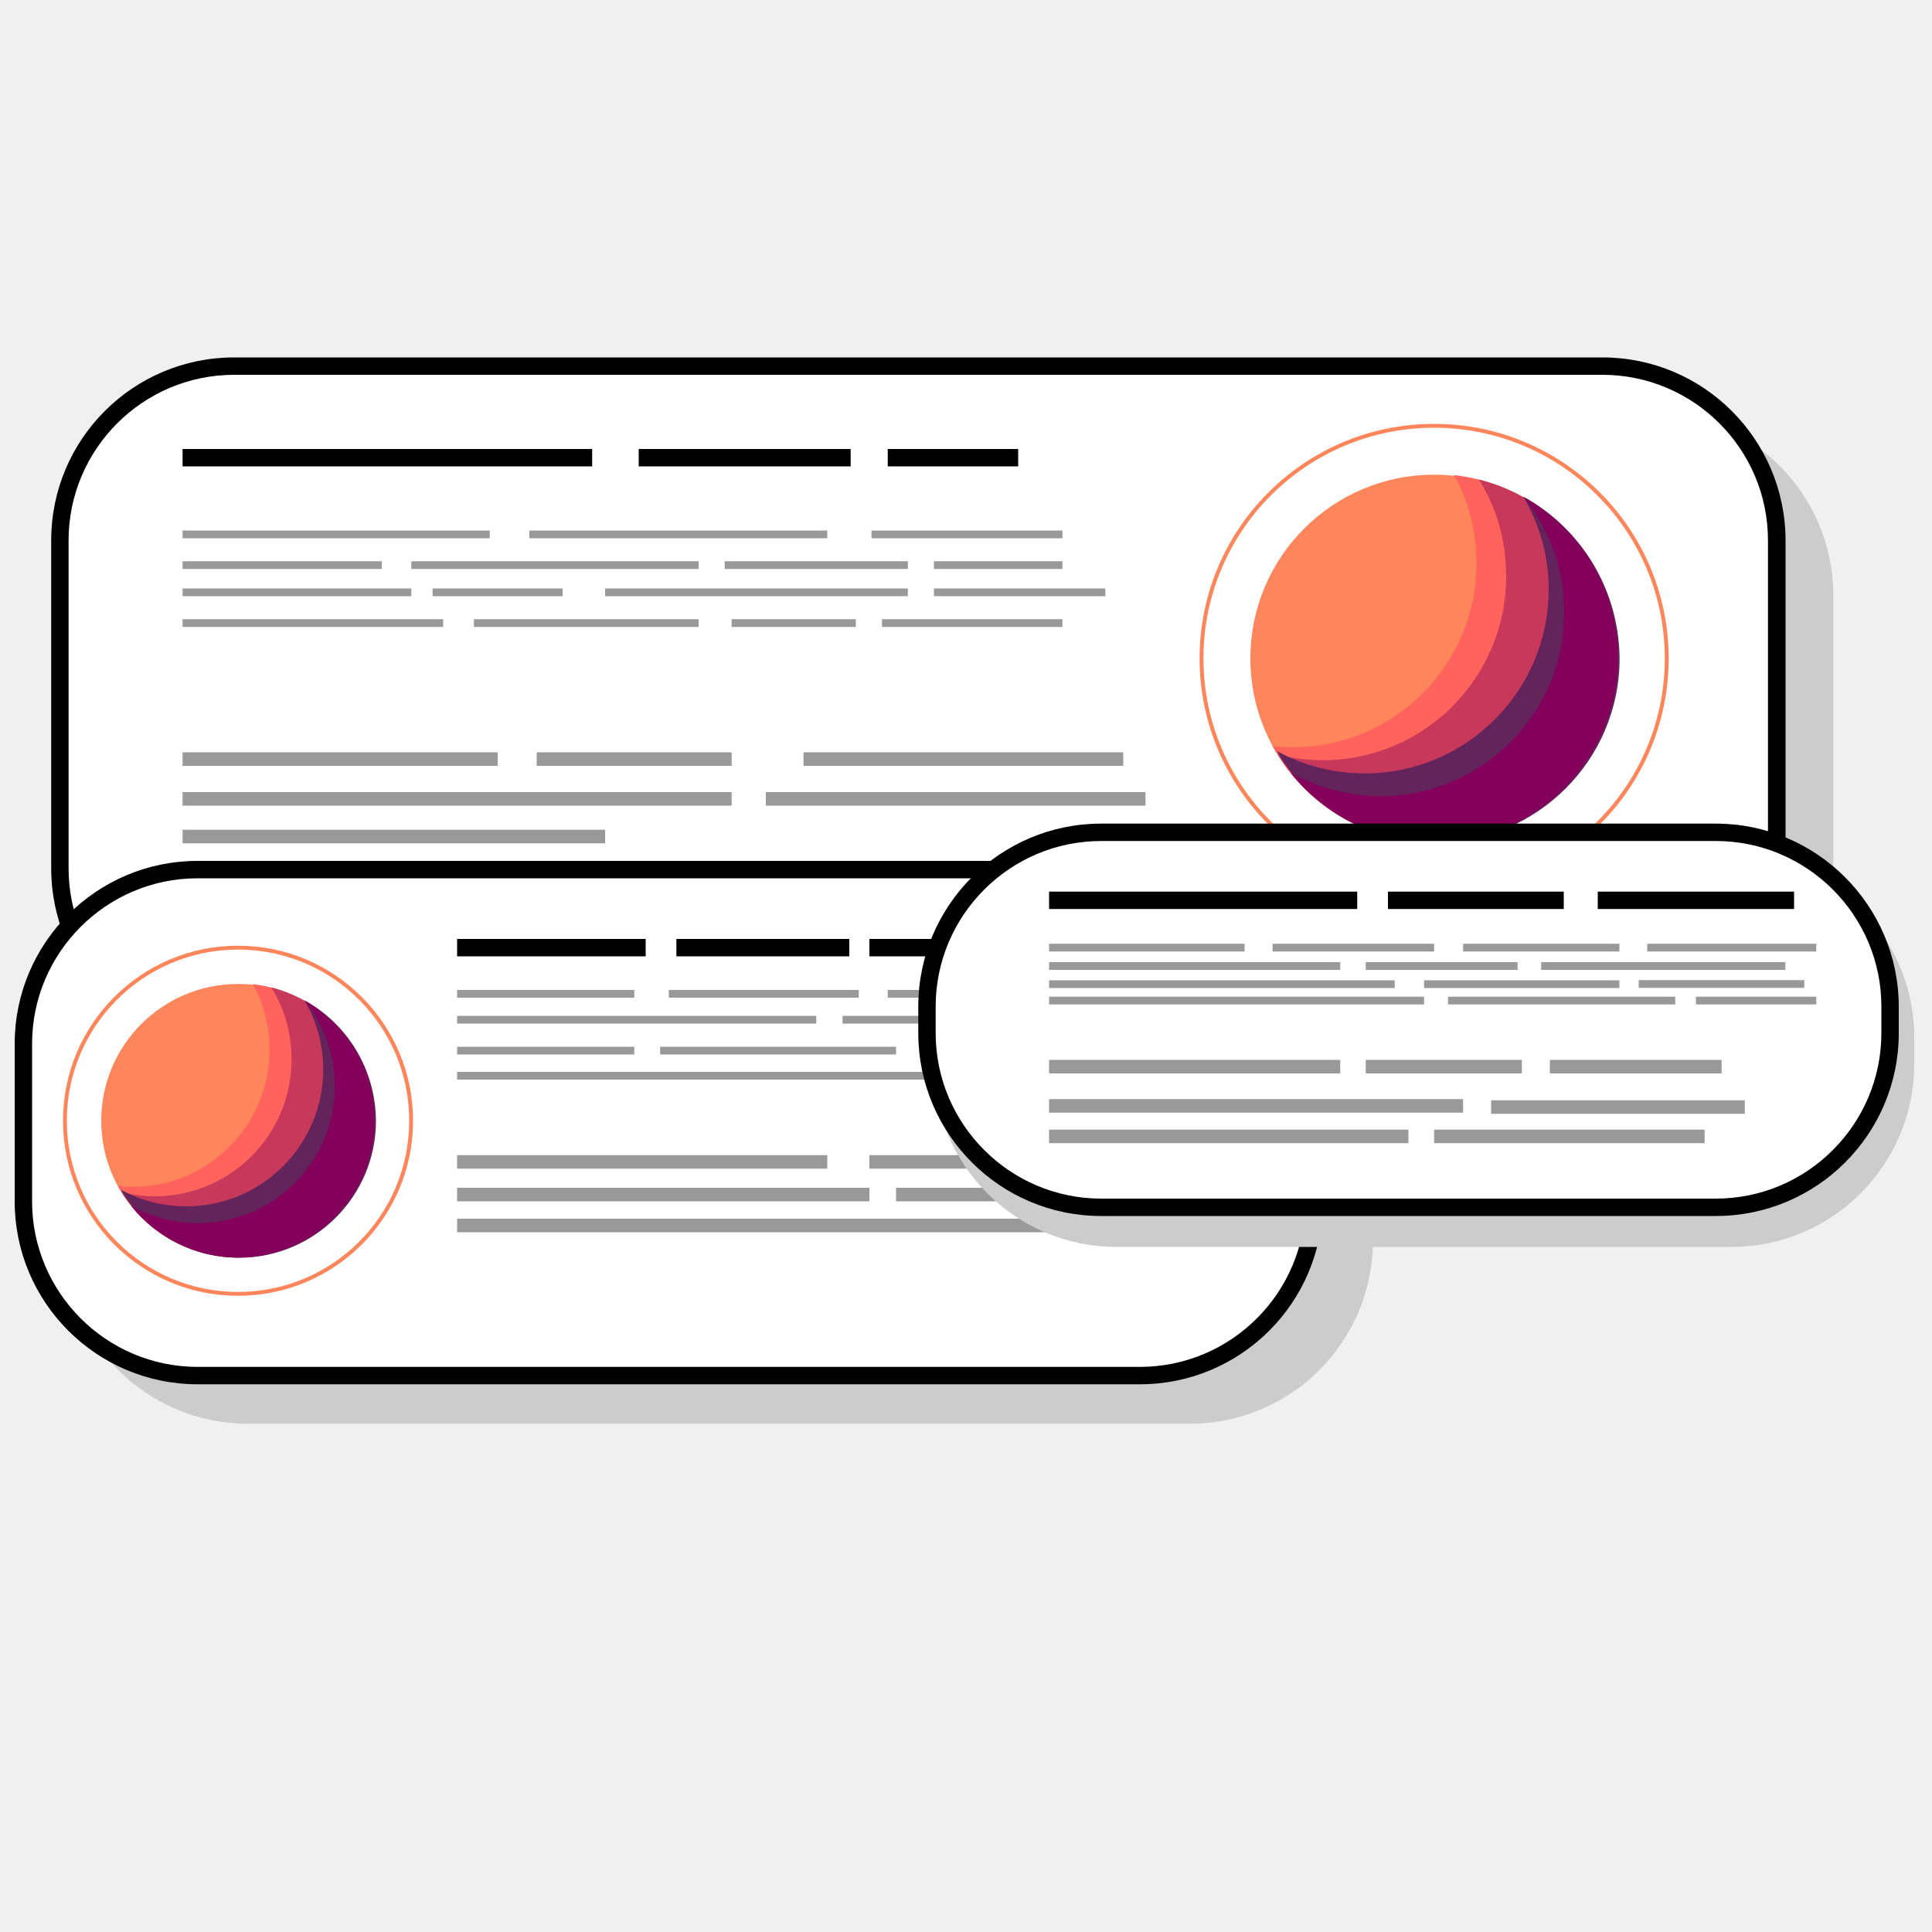
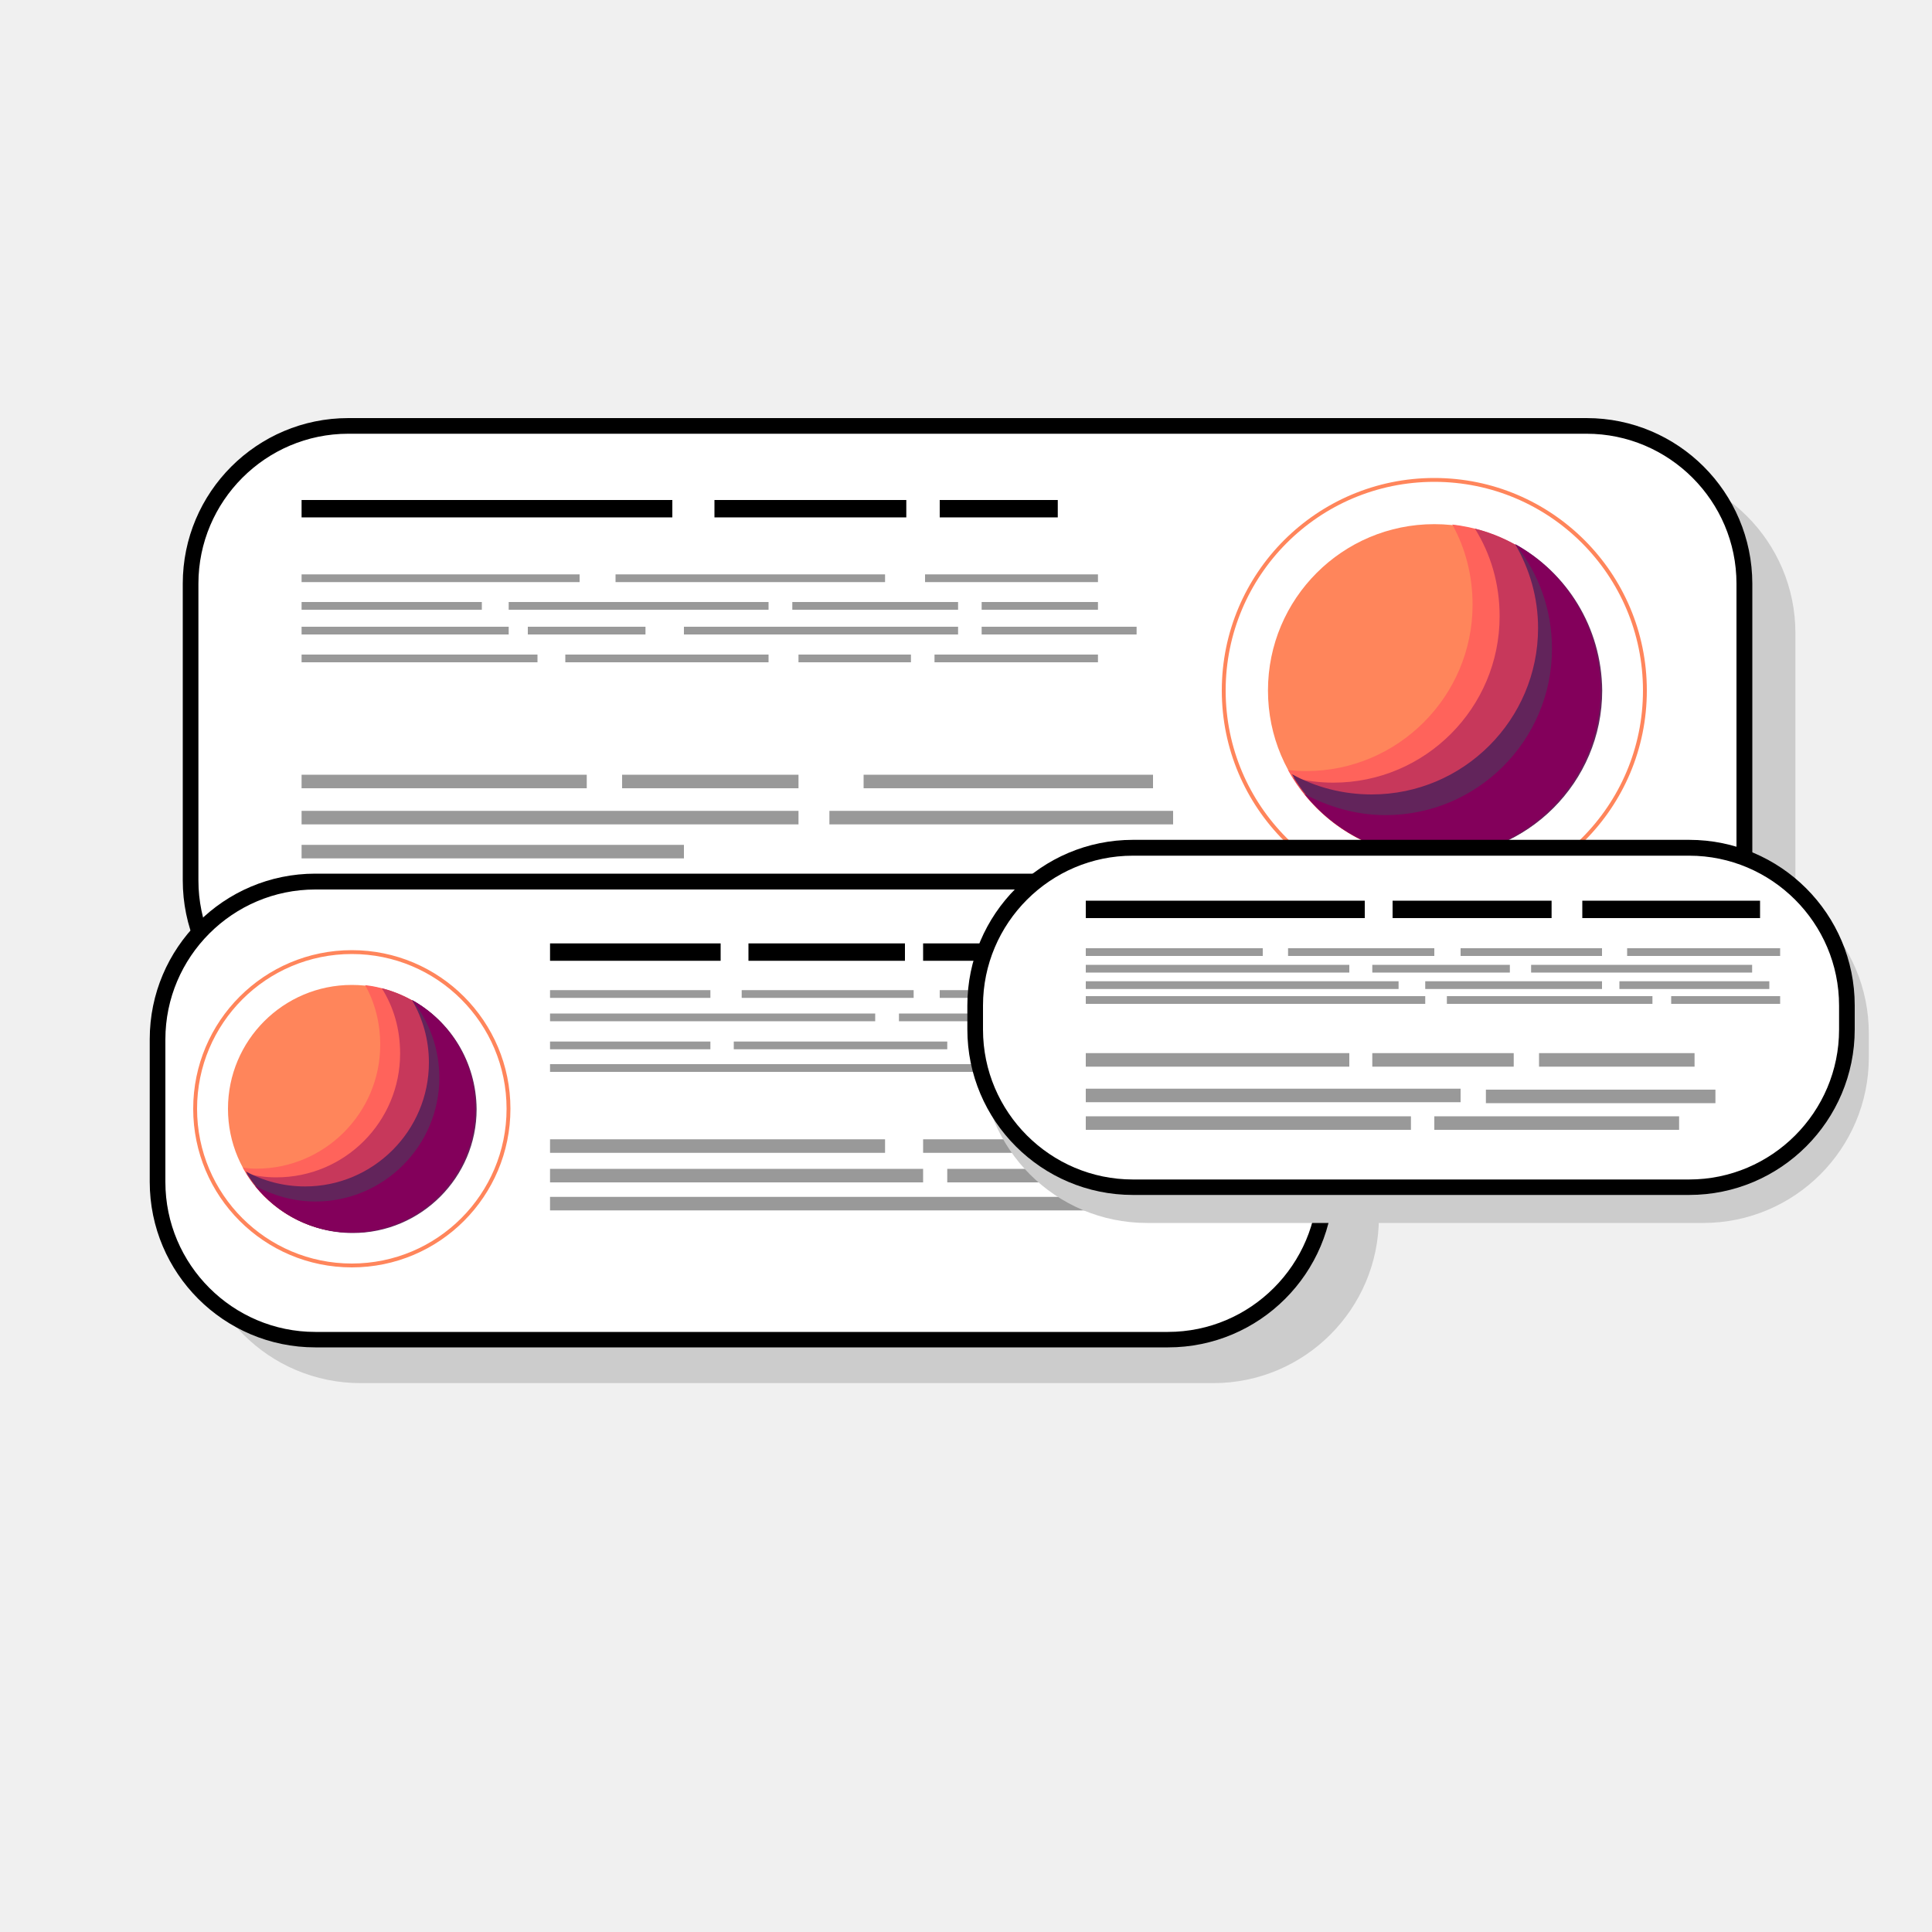
<svg xmlns="http://www.w3.org/2000/svg" version="1.1" id="Layer_1" x="0px" y="0px" viewBox="0 0 1000 1000" style="enable-background:new 0 0 1000 1000;" xml:space="preserve">
  <style type="text/css">
- 	.st0{fill:#FFFFFF;stroke:#999999;stroke-width:7;stroke-miterlimit:10;}
+ 	.st0{fill:none;stroke:#999999;stroke-width:7;stroke-miterlimit:10;}
	.st1{fill:#CCCCCC;}
	.st2{fill:#FFFFFF;}
	.st3{fill:#FF855B;}
	.st4{fill:#FF635B;}
	.st5{fill:#C7385B;}
	.st6{fill:#62245B;}
	.st7{fill:#83005B;}
	.st8{fill:none;stroke:#FF855B;stroke-width:2;stroke-miterlimit:10;}
- 	.st9{fill:#FFFFFF;stroke:#000000;stroke-width:9;stroke-miterlimit:10;}
- 	.st10{fill:#FFFFFF;stroke:#999999;stroke-width:4;stroke-miterlimit:10;}
+ 	.st9{fill:none;stroke:#000000;stroke-width:9;stroke-miterlimit:10;}
+ 	.st10{fill:none;stroke:#999999;stroke-width:4;stroke-miterlimit:10;}
</style>
-   <line class="st0" x1="330.6" y1="433" x2="558.4" y2="433" />
+   <line class="st0" x1="369.8" y1="440.8" x2="575.9" y2="440.8" />
  <g>
    <g>
-       <path class="st1" d="M145.9,567.9c-49.7,0-90.2-40.4-90.2-90.2V308c0-49.7,40.4-90.2,90.2-90.2h708.3c49.7,0,90.2,40.4,90.2,90.2    v169.7c0,49.7-40.4,90.2-90.2,90.2H145.9z" />
-       <path class="st1" d="M854.1,222.4c47.2,0,85.7,38.4,85.7,85.7v169.7c0,47.2-38.4,85.7-85.7,85.7H145.9    c-47.2,0-85.7-38.4-85.7-85.7V308c0-47.2,38.4-85.7,85.7-85.7H854.1 M854.1,213.4H145.9c-52.3,0-94.7,42.4-94.7,94.7v169.7    c0,52.3,42.4,94.7,94.7,94.7h708.3c52.3,0,94.7-42.4,94.7-94.7V308C948.8,255.7,906.4,213.4,854.1,213.4L854.1,213.4z" />
+       <path class="st1" d="M202.6,562.9c-45,0-81.6-36.6-81.6-81.6V327.7c0-45,36.6-81.6,81.6-81.6h641c45,0,81.6,36.6,81.6,81.6v153.6    c0,45-36.6,81.6-81.6,81.6H202.6z" />
+       <path class="st1" d="M843.6,250.2c42.7,0,77.6,34.8,77.6,77.6v153.6c0,42.7-34.8,77.6-77.6,77.6H202.6    c-42.7,0-77.6-34.8-77.6-77.6V327.7c0-42.7,34.8-77.6,77.6-77.6L843.6,250.2 M843.6,242.1H202.6c-47.3,0-85.7,38.4-85.7,85.7    v153.6c0,47.3,38.4,85.7,85.7,85.7h641c47.3,0,85.7-38.4,85.7-85.7V327.7C929.3,280.3,890.9,242.1,843.6,242.1L843.6,242.1z" />
    </g>
    <g>
      <g>
-         <path class="st2" d="M121.2,539.6c-49.7,0-90.2-40.4-90.2-90.2V279.7c0-49.7,40.4-90.2,90.2-90.2h708.3     c49.7,0,90.2,40.4,90.2,90.2v169.7c0,49.7-40.4,90.2-90.2,90.2H121.2z" />
-         <path d="M829.4,194c47.2,0,85.7,38.4,85.7,85.7v169.7c0,47.2-38.4,85.7-85.7,85.7H121.2c-47.2,0-85.7-38.4-85.7-85.7V279.7     c0-47.2,38.4-85.7,85.7-85.7H829.4 M829.4,185H121.2c-52.3,0-94.7,42.4-94.7,94.7v169.7c0,52.3,42.4,94.7,94.7,94.7h708.3     c52.3,0,94.7-42.4,94.7-94.7V279.7C924.1,227.4,881.7,185,829.4,185L829.4,185z" />
+         <path class="st2" d="M180.3,537.3c-45,0-81.6-36.6-81.6-81.6V302.1c0-45,36.6-81.6,81.6-81.6h641c45,0,81.6,36.6,81.6,81.6v153.6     c0,45-36.6,81.6-81.6,81.6L180.3,537.3L180.3,537.3z" />
+         <path d="M821.2,224.5c42.7,0,77.6,34.8,77.6,77.6v153.6c0,42.7-34.8,77.6-77.6,77.6H180.3c-42.7,0-77.6-34.8-77.6-77.6V302.1     c0-42.7,34.8-77.6,77.6-77.6L821.2,224.5 M821.2,216.4H180.3c-47.3,0-85.7,38.4-85.7,85.7v153.6c0,47.3,38.4,85.7,85.7,85.7h641     c47.3,0,85.7-38.4,85.7-85.7V302.1C906.9,254.7,868.5,216.4,821.2,216.4L821.2,216.4z" />
      </g>
    </g>
    <g>
-       <circle class="st3" cx="742.3" cy="340.8" r="95.1" />
-       <path class="st4" d="M752.6,245.9c7.5,13.5,11.6,29.2,11.6,45.8c0,52.4-42.7,95.1-95.1,95.1c-3.5,0-6.8-0.2-10.4-0.6    c16.2,29.4,47.5,49.3,83.5,49.3c52.4,0,95.1-42.7,95.1-95.1C837.6,291.5,800.3,251.3,752.6,245.9z" />
-       <path class="st5" d="M765.5,248.2c9.1,14.5,14.1,31.5,14.1,50.2c0,52.4-42.5,95.1-95.1,95.1c-7.9,0-15.5-1-23-2.9    c16.8,27.2,46.6,45.4,81.2,45.4c52.4,0,95.1-42.7,95.1-95.1C837.6,296,806.7,258.5,765.5,248.2z" />
-       <path class="st6" d="M788.5,257.1c8.3,14.1,13.1,30.5,13.1,48.1c0,52.4-42.7,95.1-95.1,95.1c-16.4,0-32.1-4.1-45.6-11.6    c16.4,28.4,47.3,47.3,82.3,47.3c52.4,0,95.1-42.7,95.1-95.1C838,304.5,817.9,273.2,788.5,257.1z" />
-       <path class="st7" d="M788.7,257.3c13.1,16.4,20.9,37.1,20.9,59.7c0,52.4-42.7,95.1-95.1,95.1c-16.8,0-32.5-4.6-46.4-12    c17.4,21.8,44.4,35.9,74.2,35.9c52.4,0,95.1-42.7,95.1-95.1C837.6,304.7,817.7,273.4,788.7,257.3z" />
+       <circle class="st3" cx="742.4" cy="357.4" r="86.1" />
+       <path class="st4" d="M751.7,271.5c6.8,12.2,10.5,26.4,10.5,41.5c0,47.4-38.6,86.1-86.1,86.1c-3.2,0-6.2-0.2-9.4-0.5    c14.7,26.6,43,44.6,75.6,44.6c47.4,0,86.1-38.6,86.1-86.1C828.6,312.7,794.9,276.4,751.7,271.5z" />
+       <path class="st5" d="M763.4,273.6c8.2,13.1,12.8,28.5,12.8,45.4c0,47.4-38.5,86.1-86.1,86.1c-7.1,0-14-0.9-20.8-2.6    c15.2,24.6,42.2,41.1,73.5,41.1c47.4,0,86.1-38.6,86.1-86.1C828.6,316.8,800.7,282.9,763.4,273.6z" />
+       <path class="st6" d="M784.2,281.6c7.5,12.8,11.9,27.6,11.9,43.5c0,47.4-38.6,86.1-86.1,86.1c-14.8,0-29.1-3.7-41.3-10.5    c14.8,25.7,42.8,42.8,74.5,42.8c47.4,0,86.1-38.6,86.1-86.1C829,324.5,810.8,296.2,784.2,281.6z" />
+       <path class="st7" d="M784.4,281.8c11.9,14.8,18.9,33.6,18.9,54c0,47.4-38.6,86.1-86.1,86.1c-15.2,0-29.4-4.2-42-10.9    c15.7,19.7,40.2,32.5,67.2,32.5c47.4,0,86.1-38.6,86.1-86.1C828.6,324.7,810.6,296.4,784.4,281.8z" />
    </g>
-     <circle class="st8" cx="742.3" cy="340.8" r="120.4" />
-     <line class="st9" x1="94.5" y1="236.9" x2="306.5" y2="236.9" />
-     <line class="st10" x1="94.5" y1="276.6" x2="253.5" y2="276.6" />
-     <line class="st10" x1="274" y1="276.6" x2="428.2" y2="276.6" />
-     <line class="st10" x1="451.1" y1="276.6" x2="549.9" y2="276.6" />
-     <line class="st10" x1="94.5" y1="292.5" x2="197.6" y2="292.5" />
-     <line class="st10" x1="212.9" y1="292.5" x2="361.6" y2="292.5" />
-     <line class="st10" x1="375.1" y1="292.5" x2="469.9" y2="292.5" />
-     <line class="st10" x1="483.4" y1="292.5" x2="549.9" y2="292.5" />
-     <line class="st10" x1="94.5" y1="306.6" x2="212.9" y2="306.6" />
-     <line class="st10" x1="223.9" y1="306.6" x2="291.2" y2="306.6" />
-     <line class="st10" x1="313.2" y1="306.6" x2="469.9" y2="306.6" />
-     <line class="st10" x1="483.4" y1="306.6" x2="572.1" y2="306.6" />
-     <line class="st10" x1="94.5" y1="322.5" x2="229.4" y2="322.5" />
-     <line class="st10" x1="245.3" y1="322.5" x2="361.6" y2="322.5" />
-     <line class="st10" x1="378.7" y1="322.5" x2="443" y2="322.5" />
-     <line class="st10" x1="456.5" y1="322.5" x2="549.9" y2="322.5" />
-     <line class="st9" x1="330.6" y1="236.9" x2="440.3" y2="236.9" />
-     <line class="st9" x1="459.5" y1="236.9" x2="527" y2="236.9" />
+     <circle class="st8" cx="742.4" cy="357.4" r="109" />
+     <line class="st9" x1="156.1" y1="263.3" x2="348" y2="263.3" />
+     <line class="st10" x1="156.1" y1="299.3" x2="300" y2="299.3" />
+     <line class="st10" x1="318.6" y1="299.3" x2="458.1" y2="299.3" />
+     <line class="st10" x1="478.8" y1="299.3" x2="568.3" y2="299.3" />
+     <line class="st10" x1="156.1" y1="313.6" x2="249.4" y2="313.6" />
+     <line class="st10" x1="263.3" y1="313.6" x2="397.8" y2="313.6" />
+     <line class="st10" x1="410.1" y1="313.6" x2="495.9" y2="313.6" />
+     <line class="st10" x1="508.1" y1="313.6" x2="568.3" y2="313.6" />
+     <line class="st10" x1="156.1" y1="326.4" x2="263.3" y2="326.4" />
+     <line class="st10" x1="273.2" y1="326.4" x2="334.1" y2="326.4" />
+     <line class="st10" x1="354" y1="326.4" x2="495.9" y2="326.4" />
+     <line class="st10" x1="508.1" y1="326.4" x2="588.3" y2="326.4" />
+     <line class="st10" x1="156.1" y1="340.8" x2="278.2" y2="340.8" />
+     <line class="st10" x1="292.6" y1="340.8" x2="397.8" y2="340.8" />
+     <line class="st10" x1="413.3" y1="340.8" x2="471.5" y2="340.8" />
+     <line class="st10" x1="483.7" y1="340.8" x2="568.3" y2="340.8" />
+     <line class="st9" x1="369.8" y1="263.3" x2="469.1" y2="263.3" />
+     <line class="st9" x1="486.4" y1="263.3" x2="547.5" y2="263.3" />
  </g>
  <g>
-     <path class="st1" d="M128.2,732.4c-49.7,0-90.2-40.4-90.2-90.2v-81.5c0-49.7,40.4-90.2,90.2-90.2h487.7c49.7,0,90.2,40.4,90.2,90.2   v81.5c0,49.7-40.4,90.2-90.2,90.2H128.2z" />
-     <path class="st1" d="M615.9,475c47.2,0,85.7,38.4,85.7,85.7v81.5c0,47.2-38.4,85.7-85.7,85.7H128.2c-47.2,0-85.7-38.4-85.7-85.7   v-81.5c0-47.2,38.4-85.7,85.7-85.7H615.9 M615.9,466H128.2c-52.3,0-94.7,42.4-94.7,94.7v81.5c0,52.3,42.4,94.7,94.7,94.7h487.7   c52.3,0,94.7-42.4,94.7-94.7v-81.5C710.6,508.4,668.2,466,615.9,466L615.9,466z" />
+     <path class="st1" d="M186.6,711.8c-45,0-81.6-36.6-81.6-81.6v-73.8c0-45,36.6-81.6,81.6-81.6H628c45,0,81.6,36.6,81.6,81.6v73.8   c0,45-36.6,81.6-81.6,81.6H186.6z" />
+     <path class="st1" d="M628,478.8c42.7,0,77.6,34.8,77.6,77.6v73.8c0,42.7-34.8,77.6-77.6,77.6H186.6c-42.7,0-77.6-34.8-77.6-77.6   v-73.8c0-42.7,34.8-77.6,77.6-77.6H628 M628,470.7H186.6c-47.3,0-85.7,38.4-85.7,85.7v73.8c0,47.3,38.4,85.7,85.7,85.7H628   c47.3,0,85.7-38.4,85.7-85.7v-73.8C713.7,509,675.3,470.7,628,470.7L628,470.7z" />
  </g>
  <g>
-     <path class="st2" d="M102.3,711.9c-49.7,0-90.2-40.4-90.2-90.2v-81.5c0-49.7,40.4-90.2,90.2-90.2H590c49.7,0,90.2,40.4,90.2,90.2   v81.5c0,49.7-40.4,90.2-90.2,90.2H102.3z" />
-     <path d="M590,454.6c47.2,0,85.7,38.4,85.7,85.7v81.5c0,47.2-38.4,85.7-85.7,85.7H102.3c-47.2,0-85.7-38.4-85.7-85.7v-81.5   c0-47.2,38.4-85.7,85.7-85.7H590 M590,445.6H102.3C50,445.6,7.6,488,7.6,540.3v81.5c0,52.3,42.4,94.7,94.7,94.7H590   c52.3,0,94.7-42.4,94.7-94.7v-81.5C684.7,488,642.3,445.6,590,445.6L590,445.6z" />
+     <path class="st2" d="M163.2,693.2c-45,0-81.6-36.6-81.6-81.6v-73.8c0-45,36.6-81.6,81.6-81.6h441.4c45,0,81.6,36.6,81.6,81.6v73.8   c0,45-36.6,81.6-81.6,81.6H163.2z" />
+     <path d="M604.5,460.4c42.7,0,77.6,34.8,77.6,77.6v73.8c0,42.7-34.8,77.6-77.6,77.6H163.2c-42.7,0-77.6-34.8-77.6-77.6v-73.8   c0-42.7,34.8-77.6,77.6-77.6L604.5,460.4 M604.5,452.2H163.2c-47.3,0-85.7,38.4-85.7,85.7v73.8c0,47.3,38.4,85.7,85.7,85.7h441.4   c47.3,0,85.7-38.4,85.7-85.7v-73.8C690.3,490.6,651.9,452.2,604.5,452.2L604.5,452.2z" />
  </g>
-   <circle class="st8" cx="123.2" cy="580.1" r="89.6" />
-   <line class="st9" x1="236.6" y1="490.5" x2="334.2" y2="490.5" />
-   <line class="st9" x1="350.1" y1="490.5" x2="439.6" y2="490.5" />
-   <line class="st9" x1="450" y1="490.5" x2="506.4" y2="490.5" />
-   <line class="st10" x1="236.6" y1="514.4" x2="328.3" y2="514.4" />
-   <line class="st0" x1="236.6" y1="601.4" x2="428.2" y2="601.4" />
-   <line class="st0" x1="450" y1="601.4" x2="511" y2="601.4" />
-   <line class="st0" x1="236.6" y1="618.3" x2="450" y2="618.3" />
-   <line class="st0" x1="463.8" y1="618.3" x2="543" y2="618.3" />
-   <line class="st0" x1="236.6" y1="634.3" x2="586.7" y2="634.3" />
-   <line class="st10" x1="346.2" y1="514.4" x2="444.5" y2="514.4" />
-   <line class="st10" x1="459.5" y1="514.4" x2="519.8" y2="514.4" />
-   <line class="st10" x1="236.6" y1="527.8" x2="422.5" y2="527.8" />
-   <line class="st10" x1="436.1" y1="527.8" x2="511" y2="527.8" />
-   <line class="st10" x1="236.6" y1="543.8" x2="328.3" y2="543.8" />
-   <line class="st10" x1="341.7" y1="543.8" x2="463.8" y2="543.8" />
-   <line class="st10" x1="236.6" y1="556.8" x2="533.2" y2="556.8" />
-   <line class="st0" x1="94.5" y1="392.9" x2="257.6" y2="392.9" />
-   <line class="st0" x1="277.8" y1="392.9" x2="378.7" y2="392.9" />
-   <line class="st0" x1="415.9" y1="392.9" x2="581.4" y2="392.9" />
-   <line class="st0" x1="94.5" y1="413.5" x2="378.7" y2="413.5" />
-   <line class="st0" x1="396.4" y1="413.5" x2="592.9" y2="413.5" />
-   <line class="st0" x1="94.5" y1="433" x2="313.2" y2="433" />
+   <circle class="st8" cx="182.1" cy="573.9" r="81.1" />
+   <line class="st9" x1="284.7" y1="492.8" x2="373" y2="492.8" />
+   <line class="st9" x1="387.4" y1="492.8" x2="468.4" y2="492.8" />
+   <line class="st9" x1="477.8" y1="492.8" x2="528.9" y2="492.8" />
+   <line class="st10" x1="284.7" y1="514.5" x2="367.7" y2="514.5" />
+   <line class="st0" x1="284.7" y1="593.2" x2="458.1" y2="593.2" />
+   <line class="st0" x1="477.8" y1="593.2" x2="533.1" y2="593.2" />
+   <line class="st0" x1="284.7" y1="608.5" x2="477.8" y2="608.5" />
+   <line class="st0" x1="490.3" y1="608.5" x2="562" y2="608.5" />
+   <line class="st0" x1="284.7" y1="623" x2="601.6" y2="623" />
+   <line class="st10" x1="383.9" y1="514.5" x2="472.9" y2="514.5" />
+   <line class="st10" x1="486.4" y1="514.5" x2="541" y2="514.5" />
+   <line class="st10" x1="284.7" y1="526.6" x2="453" y2="526.6" />
+   <line class="st10" x1="465.3" y1="526.6" x2="533.1" y2="526.6" />
+   <line class="st10" x1="284.7" y1="541.1" x2="367.7" y2="541.1" />
+   <line class="st10" x1="379.8" y1="541.1" x2="490.3" y2="541.1" />
+   <line class="st10" x1="284.7" y1="552.8" x2="553.1" y2="552.8" />
+   <line class="st0" x1="156.1" y1="404.5" x2="303.7" y2="404.5" />
+   <line class="st0" x1="322" y1="404.5" x2="413.3" y2="404.5" />
+   <line class="st0" x1="447" y1="404.5" x2="596.8" y2="404.5" />
+   <line class="st0" x1="156.1" y1="423.2" x2="413.3" y2="423.2" />
+   <line class="st0" x1="429.3" y1="423.2" x2="607.2" y2="423.2" />
+   <line class="st0" x1="156.1" y1="440.8" x2="354" y2="440.8" />
  <g>
-     <path class="st1" d="M578,640.8c-49.7,0-90.2-40.4-90.2-90.2V537c0-49.7,40.4-90.2,90.2-90.2h318.1c49.7,0,90.2,40.4,90.2,90.2   v13.7c0,49.7-40.4,90.2-90.2,90.2H578z" />
-     <path class="st1" d="M896.2,451.3c47.2,0,85.7,38.4,85.7,85.7v13.7c0,47.2-38.4,85.7-85.7,85.7H578c-47.2,0-85.7-38.4-85.7-85.7   V537c0-47.2,38.4-85.7,85.7-85.7H896.2 M896.2,442.3H578c-52.3,0-94.7,42.4-94.7,94.7v13.7c0,52.3,42.4,94.7,94.7,94.7h318.1   c52.3,0,94.7-42.4,94.7-94.7V537C990.8,484.7,948.4,442.3,896.2,442.3L896.2,442.3z" />
+     <path class="st1" d="M593.7,628.9c-45,0-81.6-36.6-81.6-81.6v-12.3c0-45,36.6-81.6,81.6-81.6h287.9c45,0,81.6,36.6,81.6,81.6v12.4   c0,45-36.6,81.6-81.6,81.6L593.7,628.9L593.7,628.9z" />
+     <path class="st1" d="M881.7,457.4c42.7,0,77.6,34.8,77.6,77.6v12.4c0,42.7-34.8,77.6-77.6,77.6h-288c-42.7,0-77.6-34.8-77.6-77.6   v-12.4c0-42.7,34.8-77.6,77.6-77.6H881.7 M881.7,449.2h-288c-47.3,0-85.7,38.4-85.7,85.7v12.4c0,47.3,38.4,85.7,85.7,85.7h287.9   c47.3,0,85.7-38.4,85.7-85.7v-12.4C967.3,487.6,928.9,449.2,881.7,449.2L881.7,449.2z" />
  </g>
  <g>
-     <path class="st2" d="M570,624.8c-49.7,0-90.2-40.4-90.2-90.2V521c0-49.7,40.4-90.2,90.2-90.2h318.1c49.7,0,90.2,40.4,90.2,90.2   v13.7c0,49.7-40.4,90.2-90.2,90.2H570z" />
-     <path d="M888.1,435.3c47.2,0,85.7,38.4,85.7,85.7v13.7c0,47.2-38.4,85.7-85.7,85.7H570c-47.2,0-85.7-38.4-85.7-85.7V521   c0-47.2,38.4-85.7,85.7-85.7H888.1 M888.1,426.3H570c-52.3,0-94.7,42.4-94.7,94.7v13.7c0,52.3,42.4,94.7,94.7,94.7h318.1   c52.3,0,94.7-42.4,94.7-94.7V521C982.7,468.7,940.3,426.3,888.1,426.3L888.1,426.3z" />
+     <path class="st2" d="M586.4,614.4c-45,0-81.6-36.6-81.6-81.6v-12.3c0-45,36.6-81.6,81.6-81.6h287.9c45,0,81.6,36.6,81.6,81.6v12.4   c0,45-36.6,81.6-81.6,81.6L586.4,614.4L586.4,614.4z" />
+     <path d="M874.3,442.9c42.7,0,77.6,34.8,77.6,77.6v12.4c0,42.7-34.8,77.6-77.6,77.6H586.4c-42.7,0-77.6-34.8-77.6-77.6v-12.4   c0-42.7,34.8-77.6,77.6-77.6H874.3 M874.3,434.7H586.4c-47.3,0-85.7,38.4-85.7,85.7v12.4c0,47.3,38.4,85.7,85.7,85.7h287.9   c47.3,0,85.7-38.4,85.7-85.7v-12.4C960,473.1,921.6,434.7,874.3,434.7L874.3,434.7z" />
  </g>
  <g>
-     <circle class="st3" cx="123.2" cy="580.1" r="70.8" />
-     <path class="st4" d="M130.9,509.4c5.6,10,8.6,21.8,8.6,34.1c0,39-31.8,70.8-70.8,70.8c-2.6,0-5.1-0.2-7.7-0.5   c12,21.9,35.3,36.7,62.2,36.7c39,0,70.8-31.8,70.8-70.8C194.1,543.4,166.4,513.5,130.9,509.4z" />
-     <path class="st5" d="M140.4,511.1c6.8,10.8,10.5,23.4,10.5,37.3c0,39-31.6,70.8-70.8,70.8c-5.9,0-11.6-0.8-17.1-2.2   c12.5,20.2,34.7,33.8,60.5,33.8c39,0,70.8-31.8,70.8-70.8C194.1,546.8,171.1,518.9,140.4,511.1z" />
-     <path class="st6" d="M157.6,517.8c6.2,10.5,9.7,22.7,9.7,35.8c0,39-31.8,70.8-70.8,70.8c-12.2,0-23.9-3.1-33.9-8.6   c12.2,21.1,35.2,35.2,61.2,35.2c39,0,70.8-31.8,70.8-70.8C194.4,553.1,179.5,529.8,157.6,517.8z" />
-     <path class="st7" d="M157.7,517.9c9.7,12.2,15.6,27.6,15.6,44.4c0,39-31.8,70.8-70.8,70.8c-12.5,0-24.2-3.4-34.6-8.9   c13,16.2,33,26.7,55.2,26.7c39,0,70.8-31.8,70.8-70.8C194.1,553.3,179.3,530,157.7,517.9z" />
+     <circle class="st3" cx="182.1" cy="573.9" r="64.1" />
+     <path class="st4" d="M189,509.9c5.1,9.1,7.8,19.7,7.8,30.9c0,35.3-28.8,64.1-64.1,64.1c-2.4,0-4.6-0.2-7-0.5   c10.9,19.8,31.9,33.2,56.3,33.2c35.3,0,64.1-28.8,64.1-64.1C246.2,540.7,221.2,513.7,189,509.9z" />
+     <path class="st5" d="M197.6,511.5c6.2,9.8,9.5,21.2,9.5,33.8c0,35.3-28.6,64.1-64.1,64.1c-5.3,0-10.5-0.7-15.5-2   c11.3,18.3,31.4,30.6,54.8,30.6c35.3,0,64.1-28.8,64.1-64.1C246.2,543.8,225.4,518.5,197.6,511.5z" />
+     <path class="st6" d="M213.2,517.6c5.6,9.5,8.8,20.5,8.8,32.4c0,35.3-28.8,64.1-64.1,64.1c-11,0-21.6-2.8-30.7-7.8   c11,19.1,31.9,31.9,55.4,31.9c35.3,0,64.1-28.8,64.1-64.1C246.5,549.5,233,528.4,213.2,517.6z" />
+     <path class="st7" d="M213.3,517.6c8.8,11,14.1,25,14.1,40.2c0,35.3-28.8,64.1-64.1,64.1c-11.3,0-21.9-3.1-31.3-8.1   c11.8,14.7,29.9,24.2,50,24.2c35.3,0,64.1-28.8,64.1-64.1C246.2,549.7,232.9,528.6,213.3,517.6z" />
  </g>
-   <line class="st9" x1="543" y1="466" x2="702.5" y2="466" />
-   <line class="st9" x1="718.4" y1="466" x2="809.4" y2="466" />
-   <line class="st9" x1="827" y1="466" x2="928.6" y2="466" />
-   <line class="st10" x1="543" y1="490.5" x2="644.2" y2="490.5" />
-   <line class="st10" x1="658.7" y1="490.5" x2="742.3" y2="490.5" />
-   <line class="st10" x1="757.3" y1="490.5" x2="838.2" y2="490.5" />
-   <line class="st10" x1="852.6" y1="490.5" x2="940.1" y2="490.5" />
-   <line class="st10" x1="543" y1="500" x2="693.7" y2="500" />
-   <line class="st10" x1="706.9" y1="500" x2="785.5" y2="500" />
-   <line class="st10" x1="797.7" y1="500" x2="924.1" y2="500" />
-   <line class="st10" x1="543" y1="509.4" x2="721.9" y2="509.4" />
-   <line class="st10" x1="737.1" y1="509.4" x2="838.2" y2="509.4" />
-   <line class="st10" x1="848.2" y1="509.3" x2="933.9" y2="509.3" />
-   <line class="st10" x1="543" y1="517.9" x2="737.1" y2="517.9" />
-   <line class="st10" x1="749.5" y1="517.9" x2="867.1" y2="517.9" />
-   <line class="st10" x1="877.8" y1="517.9" x2="940.1" y2="517.9" />
-   <line class="st0" x1="543" y1="552.1" x2="693.7" y2="552.1" />
-   <line class="st0" x1="706.9" y1="552.1" x2="787.7" y2="552.1" />
-   <line class="st0" x1="802.2" y1="552.1" x2="891.1" y2="552.1" />
-   <line class="st0" x1="543" y1="572.4" x2="757.3" y2="572.4" />
-   <line class="st0" x1="771.8" y1="573" x2="903.1" y2="573" />
-   <line class="st0" x1="543" y1="588.2" x2="729" y2="588.2" />
-   <line class="st0" x1="742.3" y1="588.2" x2="882.3" y2="588.2" />
+   <line class="st9" x1="562" y1="470.7" x2="706.4" y2="470.7" />
+   <line class="st9" x1="720.8" y1="470.7" x2="803.1" y2="470.7" />
+   <line class="st9" x1="819" y1="470.7" x2="911" y2="470.7" />
+   <line class="st10" x1="562" y1="492.8" x2="653.6" y2="492.8" />
+   <line class="st10" x1="666.7" y1="492.8" x2="742.4" y2="492.8" />
+   <line class="st10" x1="756" y1="492.8" x2="829.2" y2="492.8" />
+   <line class="st10" x1="842.2" y1="492.8" x2="921.4" y2="492.8" />
+   <line class="st10" x1="562" y1="501.4" x2="698.4" y2="501.4" />
+   <line class="st10" x1="710.3" y1="501.4" x2="781.5" y2="501.4" />
+   <line class="st10" x1="792.5" y1="501.4" x2="906.9" y2="501.4" />
+   <line class="st10" x1="562" y1="509.9" x2="723.9" y2="509.9" />
+   <line class="st10" x1="737.7" y1="509.9" x2="829.2" y2="509.9" />
+   <line class="st10" x1="838.2" y1="509.9" x2="915.8" y2="509.9" />
+   <line class="st10" x1="562" y1="517.6" x2="737.7" y2="517.6" />
+   <line class="st10" x1="748.9" y1="517.6" x2="855.3" y2="517.6" />
+   <line class="st10" x1="865" y1="517.6" x2="921.4" y2="517.6" />
+   <line class="st0" x1="562" y1="548.6" x2="698.4" y2="548.6" />
+   <line class="st0" x1="710.3" y1="548.6" x2="783.5" y2="548.6" />
+   <line class="st0" x1="796.6" y1="548.6" x2="877.1" y2="548.6" />
+   <line class="st0" x1="562" y1="567" x2="756" y2="567" />
+   <line class="st0" x1="769.1" y1="567.5" x2="887.9" y2="567.5" />
+   <line class="st0" x1="562" y1="581.3" x2="730.3" y2="581.3" />
+   <line class="st0" x1="742.4" y1="581.3" x2="869.1" y2="581.3" />
</svg>
